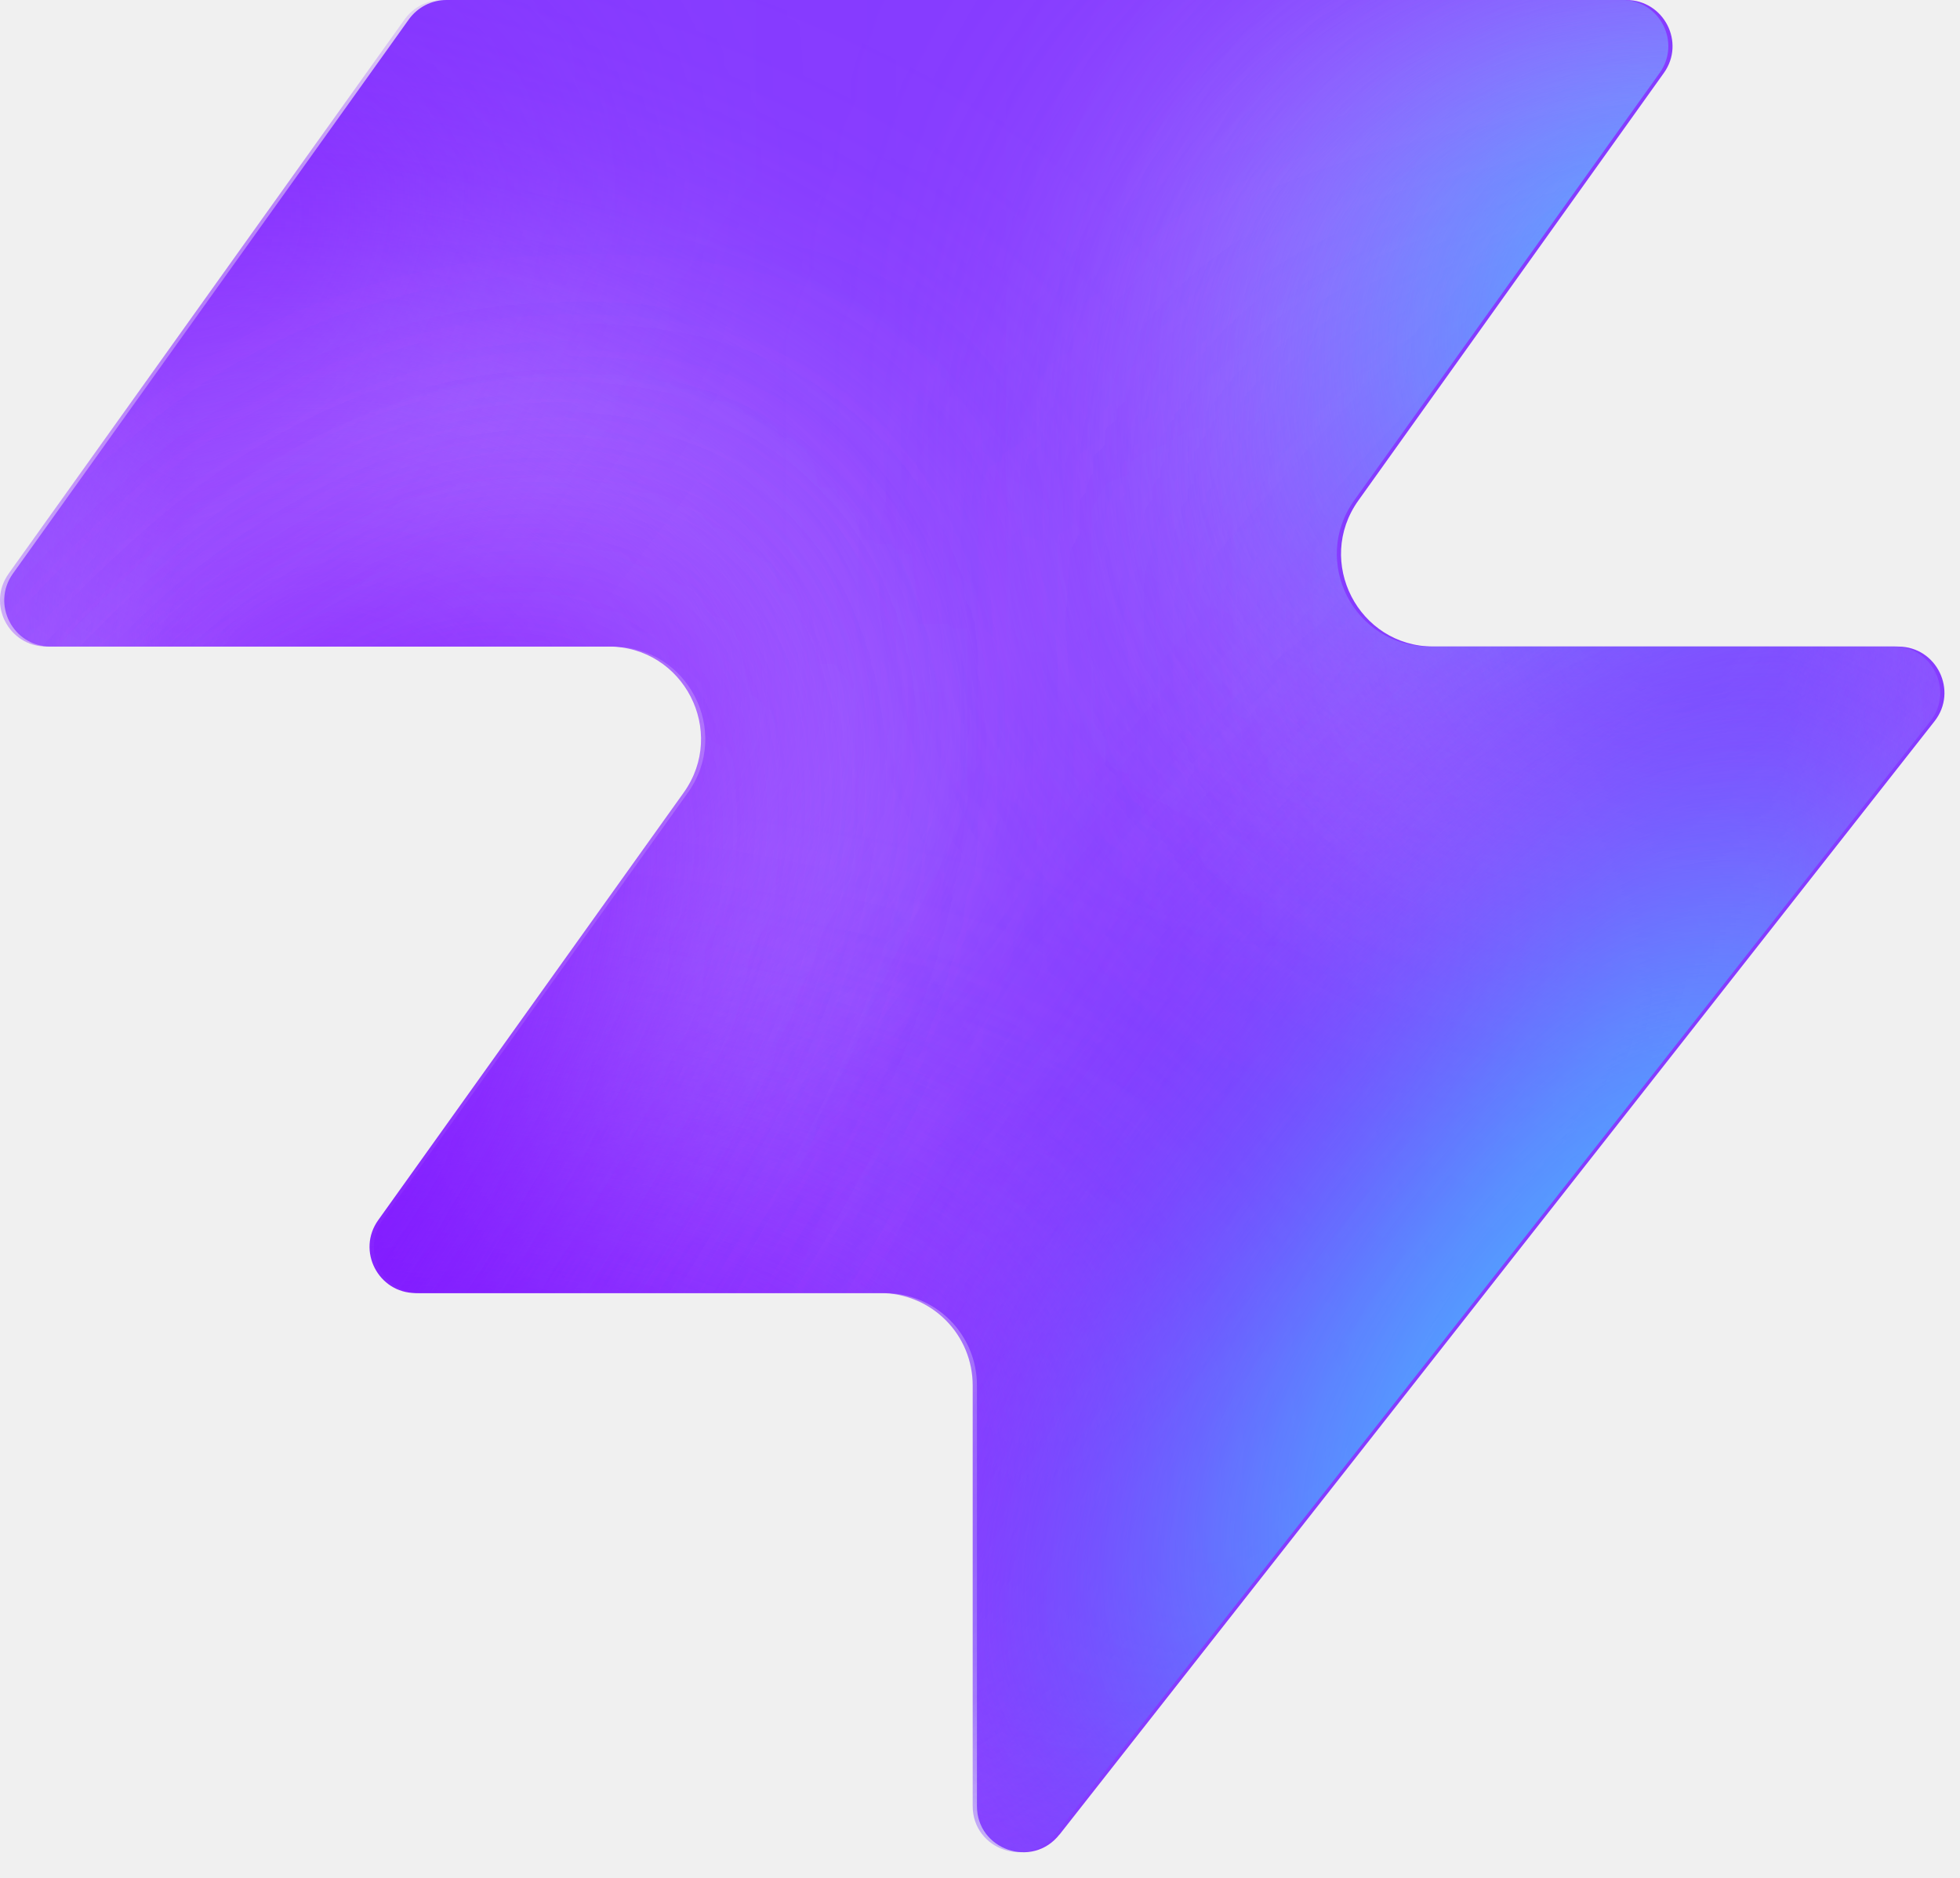
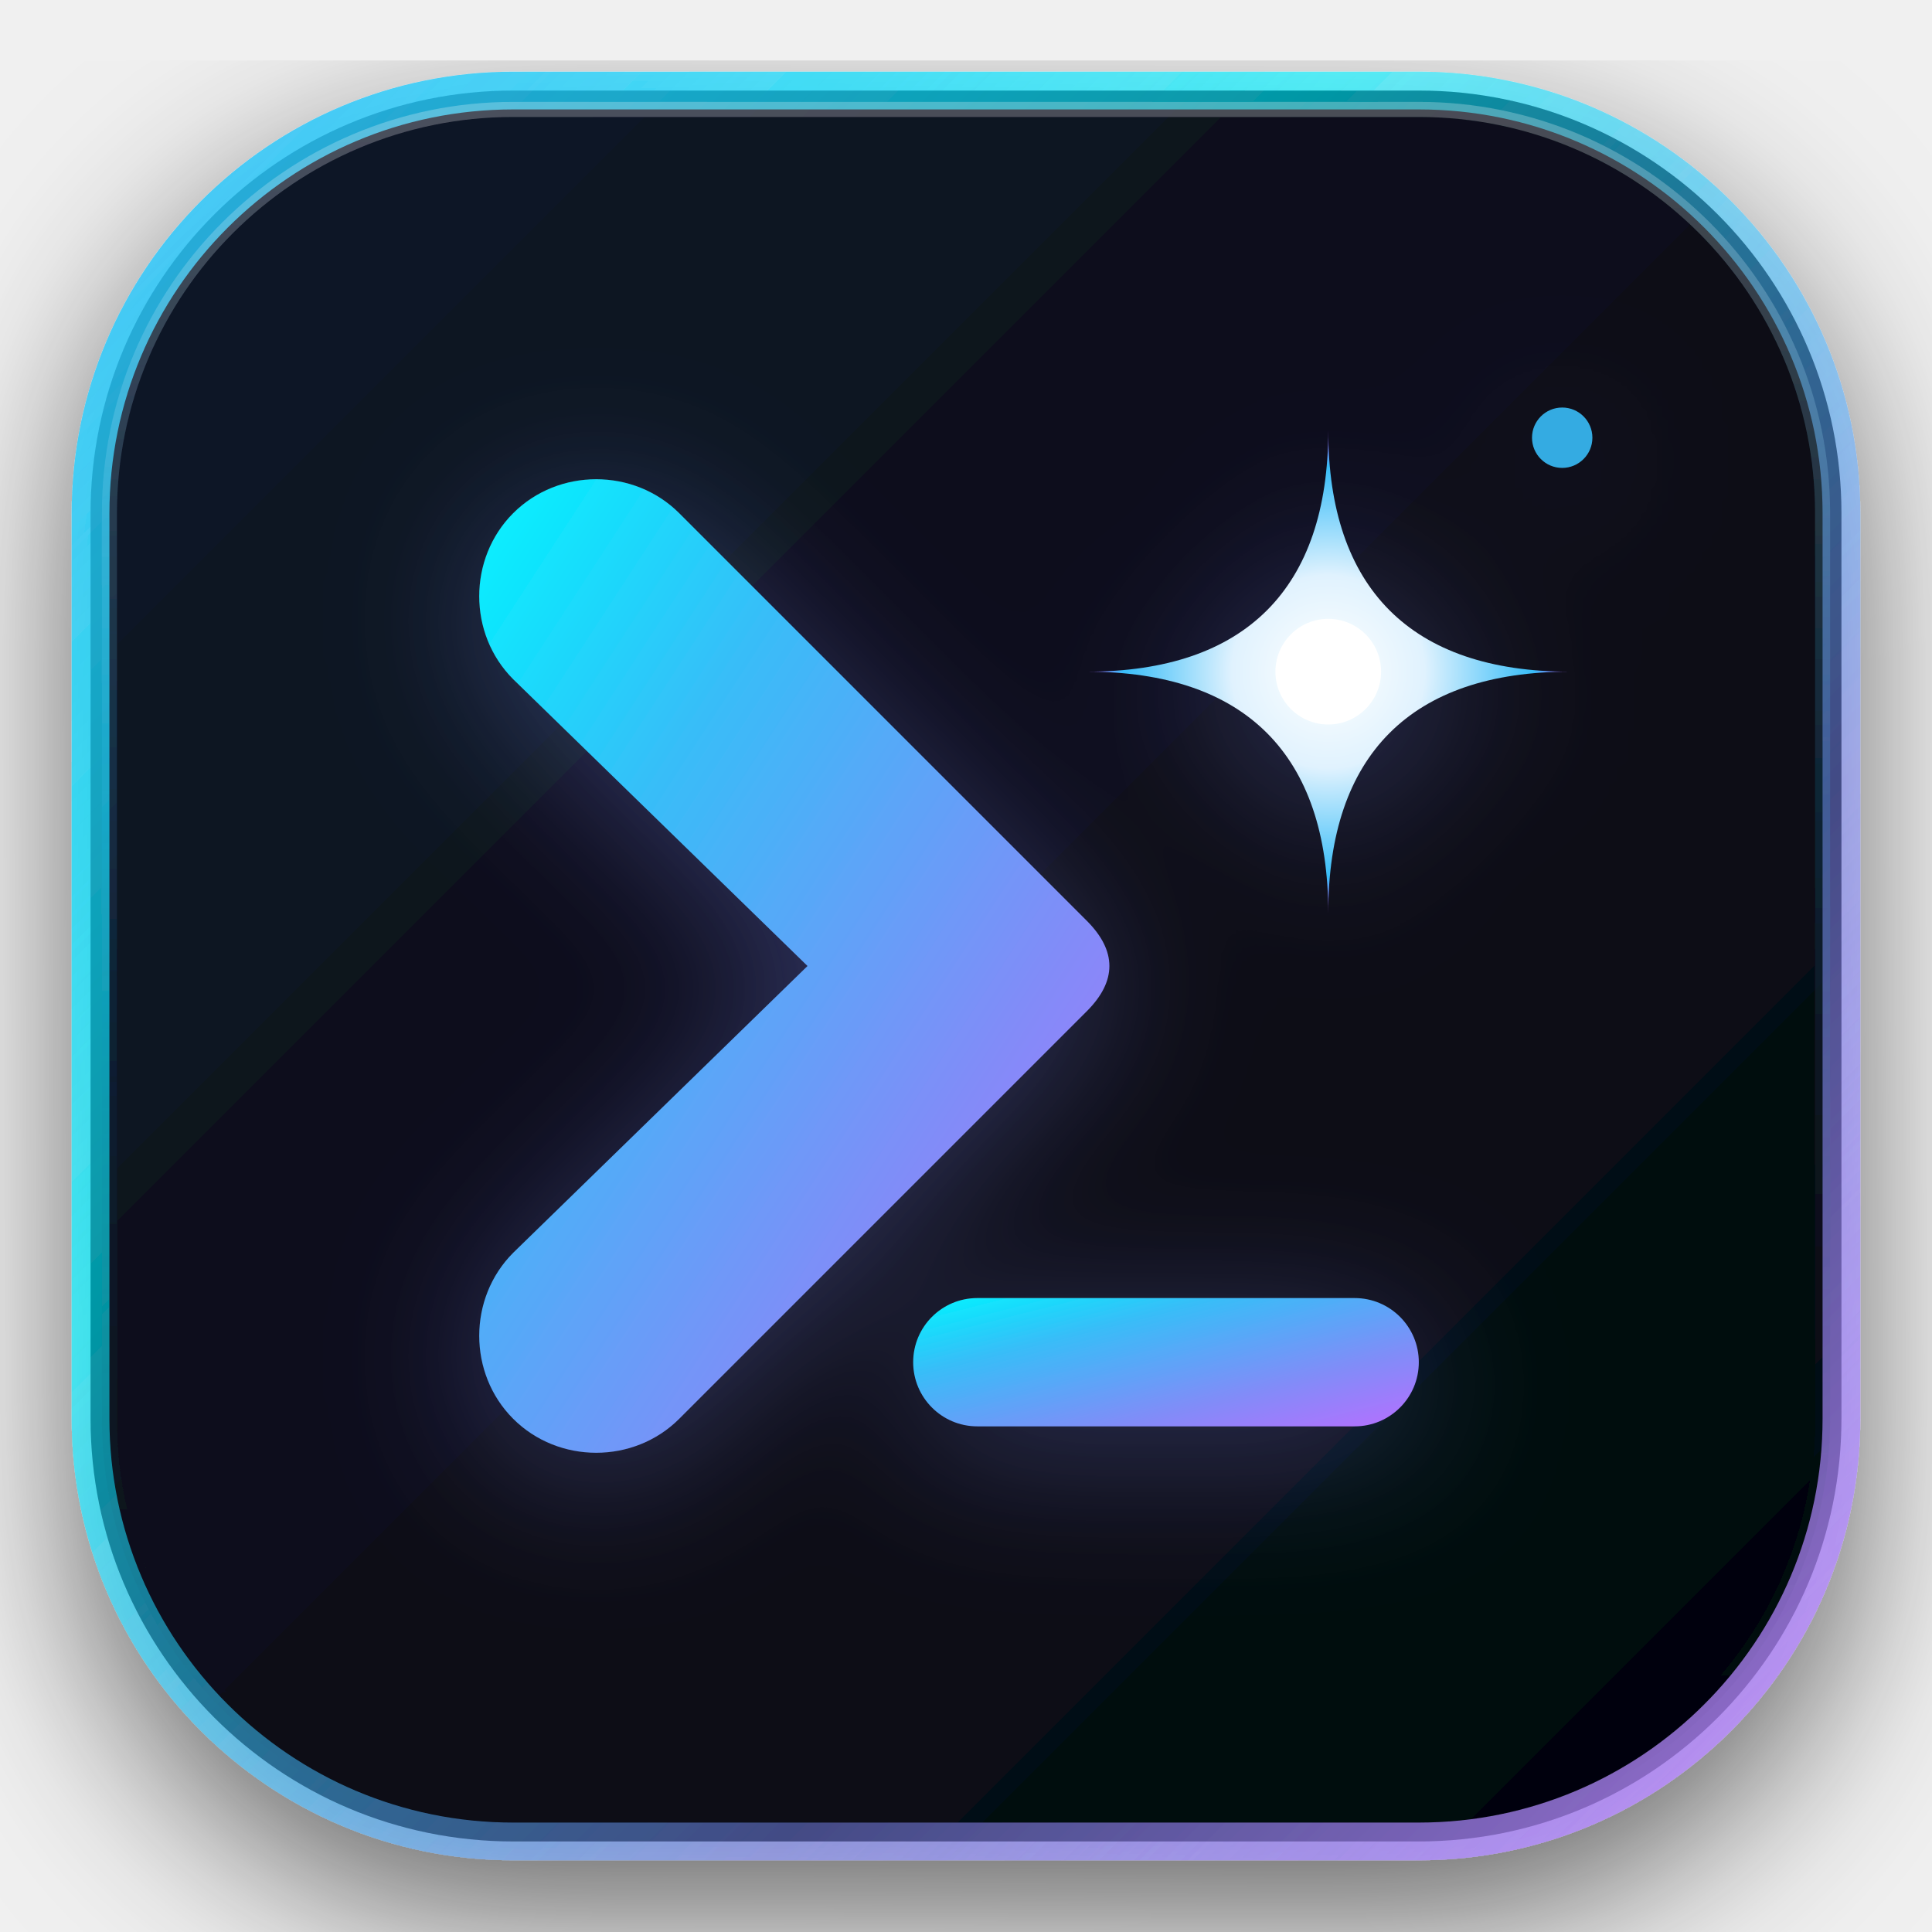
- <svg xmlns="http://www.w3.org/2000/svg" width="48" height="46" fill="none" viewBox="0 0 48 46">
-   <path fill="#863bff" d="M25.946 44.938c-.664.845-2.021.375-2.021-.698V33.937a2.26 2.26 0 0 0-2.262-2.262H10.287c-.92 0-1.456-1.04-.92-1.788l7.48-10.471c1.07-1.497 0-3.578-1.842-3.578H1.237c-.92 0-1.456-1.04-.92-1.788L10.013.474c.214-.297.556-.474.92-.474h28.894c.92 0 1.456 1.04.92 1.788l-7.48 10.471c-1.07 1.498 0 3.579 1.842 3.579h11.377c.943 0 1.473 1.088.89 1.83L25.947 44.94z" style="fill:#863bff;fill:color(display-p3 .525 .23 1);fill-opacity:1" />
-   <mask id="a" width="48" height="46" x="0" y="0" maskUnits="userSpaceOnUse" style="mask-type:alpha">
-     <path fill="#000" d="M25.842 44.938c-.664.844-2.021.375-2.021-.698V33.937a2.26 2.26 0 0 0-2.262-2.262H10.183c-.92 0-1.456-1.04-.92-1.788l7.48-10.471c1.07-1.498 0-3.579-1.842-3.579H1.133c-.92 0-1.456-1.04-.92-1.787L9.91.473c.214-.297.556-.474.92-.474h28.894c.92 0 1.456 1.04.92 1.788l-7.48 10.471c-1.07 1.498 0 3.578 1.842 3.578h11.377c.943 0 1.473 1.088.89 1.832L25.843 44.94z" style="fill:#000;fill-opacity:1" />
-   </mask>
-   <g mask="url(#a)">
-     <g filter="url(#b)">
-       <ellipse cx="5.508" cy="14.704" fill="#ede6ff" rx="5.508" ry="14.704" style="fill:#ede6ff;fill:color(display-p3 .927 .903 1);fill-opacity:1" transform="matrix(.00324 1 1 -.00324 -4.47 31.516)" />
-     </g>
-     <g filter="url(#c)">
-       <ellipse cx="10.399" cy="29.851" fill="#ede6ff" rx="10.399" ry="29.851" style="fill:#ede6ff;fill:color(display-p3 .927 .903 1);fill-opacity:1" transform="matrix(.00324 1 1 -.00324 -39.328 7.883)" />
-     </g>
-     <g filter="url(#d)">
-       <ellipse cx="5.508" cy="30.487" fill="#7e14ff" rx="5.508" ry="30.487" style="fill:#7e14ff;fill:color(display-p3 .492 .077 1);fill-opacity:1" transform="rotate(89.814 -25.913 -14.639)scale(1 -1)" />
-     </g>
-     <g filter="url(#e)">
-       <ellipse cx="5.508" cy="30.599" fill="#7e14ff" rx="5.508" ry="30.599" style="fill:#7e14ff;fill:color(display-p3 .492 .077 1);fill-opacity:1" transform="rotate(89.814 -32.644 -3.334)scale(1 -1)" />
-     </g>
-     <g filter="url(#f)">
-       <ellipse cx="5.508" cy="30.599" fill="#7e14ff" rx="5.508" ry="30.599" style="fill:#7e14ff;fill:color(display-p3 .492 .077 1);fill-opacity:1" transform="matrix(.00324 1 1 -.00324 -34.34 30.47)" />
-     </g>
-     <g filter="url(#g)">
-       <ellipse cx="14.072" cy="22.078" fill="#ede6ff" rx="14.072" ry="22.078" style="fill:#ede6ff;fill:color(display-p3 .927 .903 1);fill-opacity:1" transform="rotate(93.35 24.506 48.493)scale(-1 1)" />
-     </g>
-     <g filter="url(#h)">
-       <ellipse cx="3.47" cy="21.501" fill="#7e14ff" rx="3.47" ry="21.501" style="fill:#7e14ff;fill:color(display-p3 .492 .077 1);fill-opacity:1" transform="rotate(89.009 28.708 47.59)scale(-1 1)" />
-     </g>
-     <g filter="url(#i)">
-       <ellipse cx="3.47" cy="21.501" fill="#7e14ff" rx="3.47" ry="21.501" style="fill:#7e14ff;fill:color(display-p3 .492 .077 1);fill-opacity:1" transform="rotate(89.009 28.708 47.59)scale(-1 1)" />
-     </g>
-     <g filter="url(#j)">
-       <ellipse cx=".387" cy="8.972" fill="#7e14ff" rx="4.407" ry="29.108" style="fill:#7e14ff;fill:color(display-p3 .492 .077 1);fill-opacity:1" transform="rotate(39.51 .387 8.972)" />
-     </g>
-     <g filter="url(#k)">
-       <ellipse cx="47.523" cy="-6.092" fill="#7e14ff" rx="4.407" ry="29.108" style="fill:#7e14ff;fill:color(display-p3 .492 .077 1);fill-opacity:1" transform="rotate(37.892 47.523 -6.092)" />
-     </g>
-     <g filter="url(#l)">
-       <ellipse cx="41.412" cy="6.333" fill="#47bfff" rx="5.971" ry="9.665" style="fill:#47bfff;fill:color(display-p3 .28 .748 1);fill-opacity:1" transform="rotate(37.892 41.412 6.333)" />
-     </g>
-     <g filter="url(#m)">
-       <ellipse cx="-1.879" cy="38.332" fill="#7e14ff" rx="4.407" ry="29.108" style="fill:#7e14ff;fill:color(display-p3 .492 .077 1);fill-opacity:1" transform="rotate(37.892 -1.88 38.332)" />
-     </g>
-     <g filter="url(#n)">
-       <ellipse cx="-1.879" cy="38.332" fill="#7e14ff" rx="4.407" ry="29.108" style="fill:#7e14ff;fill:color(display-p3 .492 .077 1);fill-opacity:1" transform="rotate(37.892 -1.88 38.332)" />
-     </g>
-     <g filter="url(#o)">
-       <ellipse cx="35.651" cy="29.907" fill="#7e14ff" rx="4.407" ry="29.108" style="fill:#7e14ff;fill:color(display-p3 .492 .077 1);fill-opacity:1" transform="rotate(37.892 35.651 29.907)" />
-     </g>
-     <g filter="url(#p)">
-       <ellipse cx="38.418" cy="32.4" fill="#47bfff" rx="5.971" ry="15.297" style="fill:#47bfff;fill:color(display-p3 .28 .748 1);fill-opacity:1" transform="rotate(37.892 38.418 32.4)" />
-     </g>
-   </g>
+ <svg xmlns="http://www.w3.org/2000/svg" viewBox="0 0 512 512" width="512" height="512">
  <defs>
-     <filter id="b" width="60.045" height="41.654" x="-19.77" y="16.149" color-interpolation-filters="sRGB" filterUnits="userSpaceOnUse">
-       <feFlood flood-opacity="0" result="BackgroundImageFix" />
-       <feBlend in="SourceGraphic" in2="BackgroundImageFix" result="shape" />
-       <feGaussianBlur result="effect1_foregroundBlur_2002_17158" stdDeviation="7.659" />
+     <linearGradient id="bgBase" x1="0%" y1="0%" x2="100%" y2="100%">
+       <stop offset="0%" stop-color="#0F172A" />
+       <stop offset="60%" stop-color="#090D16" />
+       <stop offset="100%" stop-color="#02040A" />
+     </linearGradient>
+     <linearGradient id="rimLight" x1="0%" y1="0%" x2="0%" y2="100%">
+       <stop offset="0%" stop-color="#FFFFFF" stop-opacity="0.25" />
+       <stop offset="40%" stop-color="#38BDF8" stop-opacity="0.15" />
+       <stop offset="100%" stop-color="#000000" stop-opacity="0" />
+     </linearGradient>
+     <linearGradient id="squircleBorder" x1="0%" y1="0%" x2="100%" y2="100%">
+       <stop offset="0%" stop-color="#38BDF8" stop-opacity="0.9" />
+       <stop offset="35%" stop-color="#00F0FF" stop-opacity="0.6" />
+       <stop offset="70%" stop-color="#818CF8" stop-opacity="0.5" />
+       <stop offset="100%" stop-color="#C084FC" stop-opacity="0.85" />
+     </linearGradient>
+     <linearGradient id="symbolGrad" x1="0%" y1="0%" x2="100%" y2="100%">
+       <stop offset="0%" stop-color="#00F5FF" />
+       <stop offset="30%" stop-color="#38BDF8" />
+       <stop offset="70%" stop-color="#818CF8" />
+       <stop offset="100%" stop-color="#B76EFF" />
+     </linearGradient>
+     <radialGradient id="sparkCore" cx="50%" cy="50%" r="50%">
+       <stop offset="0%" stop-color="#FFFFFF" />
+       <stop offset="40%" stop-color="#E0F2FE" />
+       <stop offset="85%" stop-color="#38BDF8" />
+       <stop offset="100%" stop-color="#A855F7" />
+     </radialGradient>
+     <filter id="symbolGlow" x="-20%" y="-20%" width="140%" height="140%">
+       <feDropShadow dx="0" dy="0" stdDeviation="12" flood-color="#00F0FF" flood-opacity="0.5" />
+       <feDropShadow dx="0" dy="6" stdDeviation="20" flood-color="#818CF8" flood-opacity="0.3" />
    </filter>
-     <filter id="c" width="90.34" height="51.437" x="-54.613" y="-7.533" color-interpolation-filters="sRGB" filterUnits="userSpaceOnUse">
-       <feFlood flood-opacity="0" result="BackgroundImageFix" />
-       <feBlend in="SourceGraphic" in2="BackgroundImageFix" result="shape" />
-       <feGaussianBlur result="effect1_foregroundBlur_2002_17158" stdDeviation="7.659" />
-     </filter>
-     <filter id="d" width="79.355" height="29.4" x="-49.64" y="2.03" color-interpolation-filters="sRGB" filterUnits="userSpaceOnUse">
-       <feFlood flood-opacity="0" result="BackgroundImageFix" />
-       <feBlend in="SourceGraphic" in2="BackgroundImageFix" result="shape" />
-       <feGaussianBlur result="effect1_foregroundBlur_2002_17158" stdDeviation="4.596" />
-     </filter>
-     <filter id="e" width="79.579" height="29.4" x="-45.045" y="20.029" color-interpolation-filters="sRGB" filterUnits="userSpaceOnUse">
-       <feFlood flood-opacity="0" result="BackgroundImageFix" />
-       <feBlend in="SourceGraphic" in2="BackgroundImageFix" result="shape" />
-       <feGaussianBlur result="effect1_foregroundBlur_2002_17158" stdDeviation="4.596" />
-     </filter>
-     <filter id="f" width="79.579" height="29.4" x="-43.513" y="21.178" color-interpolation-filters="sRGB" filterUnits="userSpaceOnUse">
-       <feFlood flood-opacity="0" result="BackgroundImageFix" />
-       <feBlend in="SourceGraphic" in2="BackgroundImageFix" result="shape" />
-       <feGaussianBlur result="effect1_foregroundBlur_2002_17158" stdDeviation="4.596" />
-     </filter>
-     <filter id="g" width="74.749" height="58.852" x="15.756" y="-17.901" color-interpolation-filters="sRGB" filterUnits="userSpaceOnUse">
-       <feFlood flood-opacity="0" result="BackgroundImageFix" />
-       <feBlend in="SourceGraphic" in2="BackgroundImageFix" result="shape" />
-       <feGaussianBlur result="effect1_foregroundBlur_2002_17158" stdDeviation="7.659" />
-     </filter>
-     <filter id="h" width="61.377" height="25.362" x="23.548" y="2.284" color-interpolation-filters="sRGB" filterUnits="userSpaceOnUse">
-       <feFlood flood-opacity="0" result="BackgroundImageFix" />
-       <feBlend in="SourceGraphic" in2="BackgroundImageFix" result="shape" />
-       <feGaussianBlur result="effect1_foregroundBlur_2002_17158" stdDeviation="4.596" />
-     </filter>
-     <filter id="i" width="61.377" height="25.362" x="23.548" y="2.284" color-interpolation-filters="sRGB" filterUnits="userSpaceOnUse">
-       <feFlood flood-opacity="0" result="BackgroundImageFix" />
-       <feBlend in="SourceGraphic" in2="BackgroundImageFix" result="shape" />
-       <feGaussianBlur result="effect1_foregroundBlur_2002_17158" stdDeviation="4.596" />
-     </filter>
-     <filter id="j" width="56.045" height="63.649" x="-27.636" y="-22.853" color-interpolation-filters="sRGB" filterUnits="userSpaceOnUse">
-       <feFlood flood-opacity="0" result="BackgroundImageFix" />
-       <feBlend in="SourceGraphic" in2="BackgroundImageFix" result="shape" />
-       <feGaussianBlur result="effect1_foregroundBlur_2002_17158" stdDeviation="4.596" />
-     </filter>
-     <filter id="k" width="54.814" height="64.646" x="20.116" y="-38.415" color-interpolation-filters="sRGB" filterUnits="userSpaceOnUse">
-       <feFlood flood-opacity="0" result="BackgroundImageFix" />
-       <feBlend in="SourceGraphic" in2="BackgroundImageFix" result="shape" />
-       <feGaussianBlur result="effect1_foregroundBlur_2002_17158" stdDeviation="4.596" />
-     </filter>
-     <filter id="l" width="33.541" height="35.313" x="24.641" y="-11.323" color-interpolation-filters="sRGB" filterUnits="userSpaceOnUse">
-       <feFlood flood-opacity="0" result="BackgroundImageFix" />
-       <feBlend in="SourceGraphic" in2="BackgroundImageFix" result="shape" />
-       <feGaussianBlur result="effect1_foregroundBlur_2002_17158" stdDeviation="4.596" />
-     </filter>
-     <filter id="m" width="54.814" height="64.646" x="-29.286" y="6.009" color-interpolation-filters="sRGB" filterUnits="userSpaceOnUse">
-       <feFlood flood-opacity="0" result="BackgroundImageFix" />
-       <feBlend in="SourceGraphic" in2="BackgroundImageFix" result="shape" />
-       <feGaussianBlur result="effect1_foregroundBlur_2002_17158" stdDeviation="4.596" />
-     </filter>
-     <filter id="n" width="54.814" height="64.646" x="-29.286" y="6.009" color-interpolation-filters="sRGB" filterUnits="userSpaceOnUse">
-       <feFlood flood-opacity="0" result="BackgroundImageFix" />
-       <feBlend in="SourceGraphic" in2="BackgroundImageFix" result="shape" />
-       <feGaussianBlur result="effect1_foregroundBlur_2002_17158" stdDeviation="4.596" />
-     </filter>
-     <filter id="o" width="54.814" height="64.646" x="8.244" y="-2.416" color-interpolation-filters="sRGB" filterUnits="userSpaceOnUse">
-       <feFlood flood-opacity="0" result="BackgroundImageFix" />
-       <feBlend in="SourceGraphic" in2="BackgroundImageFix" result="shape" />
-       <feGaussianBlur result="effect1_foregroundBlur_2002_17158" stdDeviation="4.596" />
-     </filter>
-     <filter id="p" width="39.409" height="43.623" x="18.713" y="10.588" color-interpolation-filters="sRGB" filterUnits="userSpaceOnUse">
-       <feFlood flood-opacity="0" result="BackgroundImageFix" />
-       <feBlend in="SourceGraphic" in2="BackgroundImageFix" result="shape" />
-       <feGaussianBlur result="effect1_foregroundBlur_2002_17158" stdDeviation="4.596" />
+     <filter id="badgeShadow" x="-10%" y="-10%" width="120%" height="120%">
+       <feDropShadow dx="0" dy="16" stdDeviation="24" flood-color="#000000" flood-opacity="0.6" />
    </filter>
  </defs>
+   <g filter="url(#badgeShadow)">
+     <rect x="24" y="24" width="464" height="464" rx="112" fill="url(#bgBase)" stroke="url(#squircleBorder)" stroke-width="10" />
+     <rect x="29" y="29" width="454" height="454" rx="107" fill="none" stroke="url(#rimLight)" stroke-width="4" />
+   </g>
+   <g filter="url(#symbolGlow)">
+     <path d="M 136 136              C 148 124 168 124 180 136              L 288 244              C 296 252 296 260 288 268              L 180 376              C 168 388 148 388 136 376              C 124 364 124 344 136 332              L 214 256              L 136 180              C 124 168 124 148 136 136 Z" fill="url(#symbolGrad)" />
+     <rect x="242" y="344" width="134" height="34" rx="17" fill="url(#symbolGrad)" />
+     <path d="M 352 114              C 352 156 374 178 416 178              C 374 178 352 200 352 242              C 352 200 330 178 288 178              C 330 178 352 156 352 114 Z" fill="url(#sparkCore)" />
+     <circle cx="352" cy="178" r="14" fill="#FFFFFF" />
+     <circle cx="414" cy="116" r="8" fill="#38BDF8" opacity="0.9" />
+   </g>
</svg>
